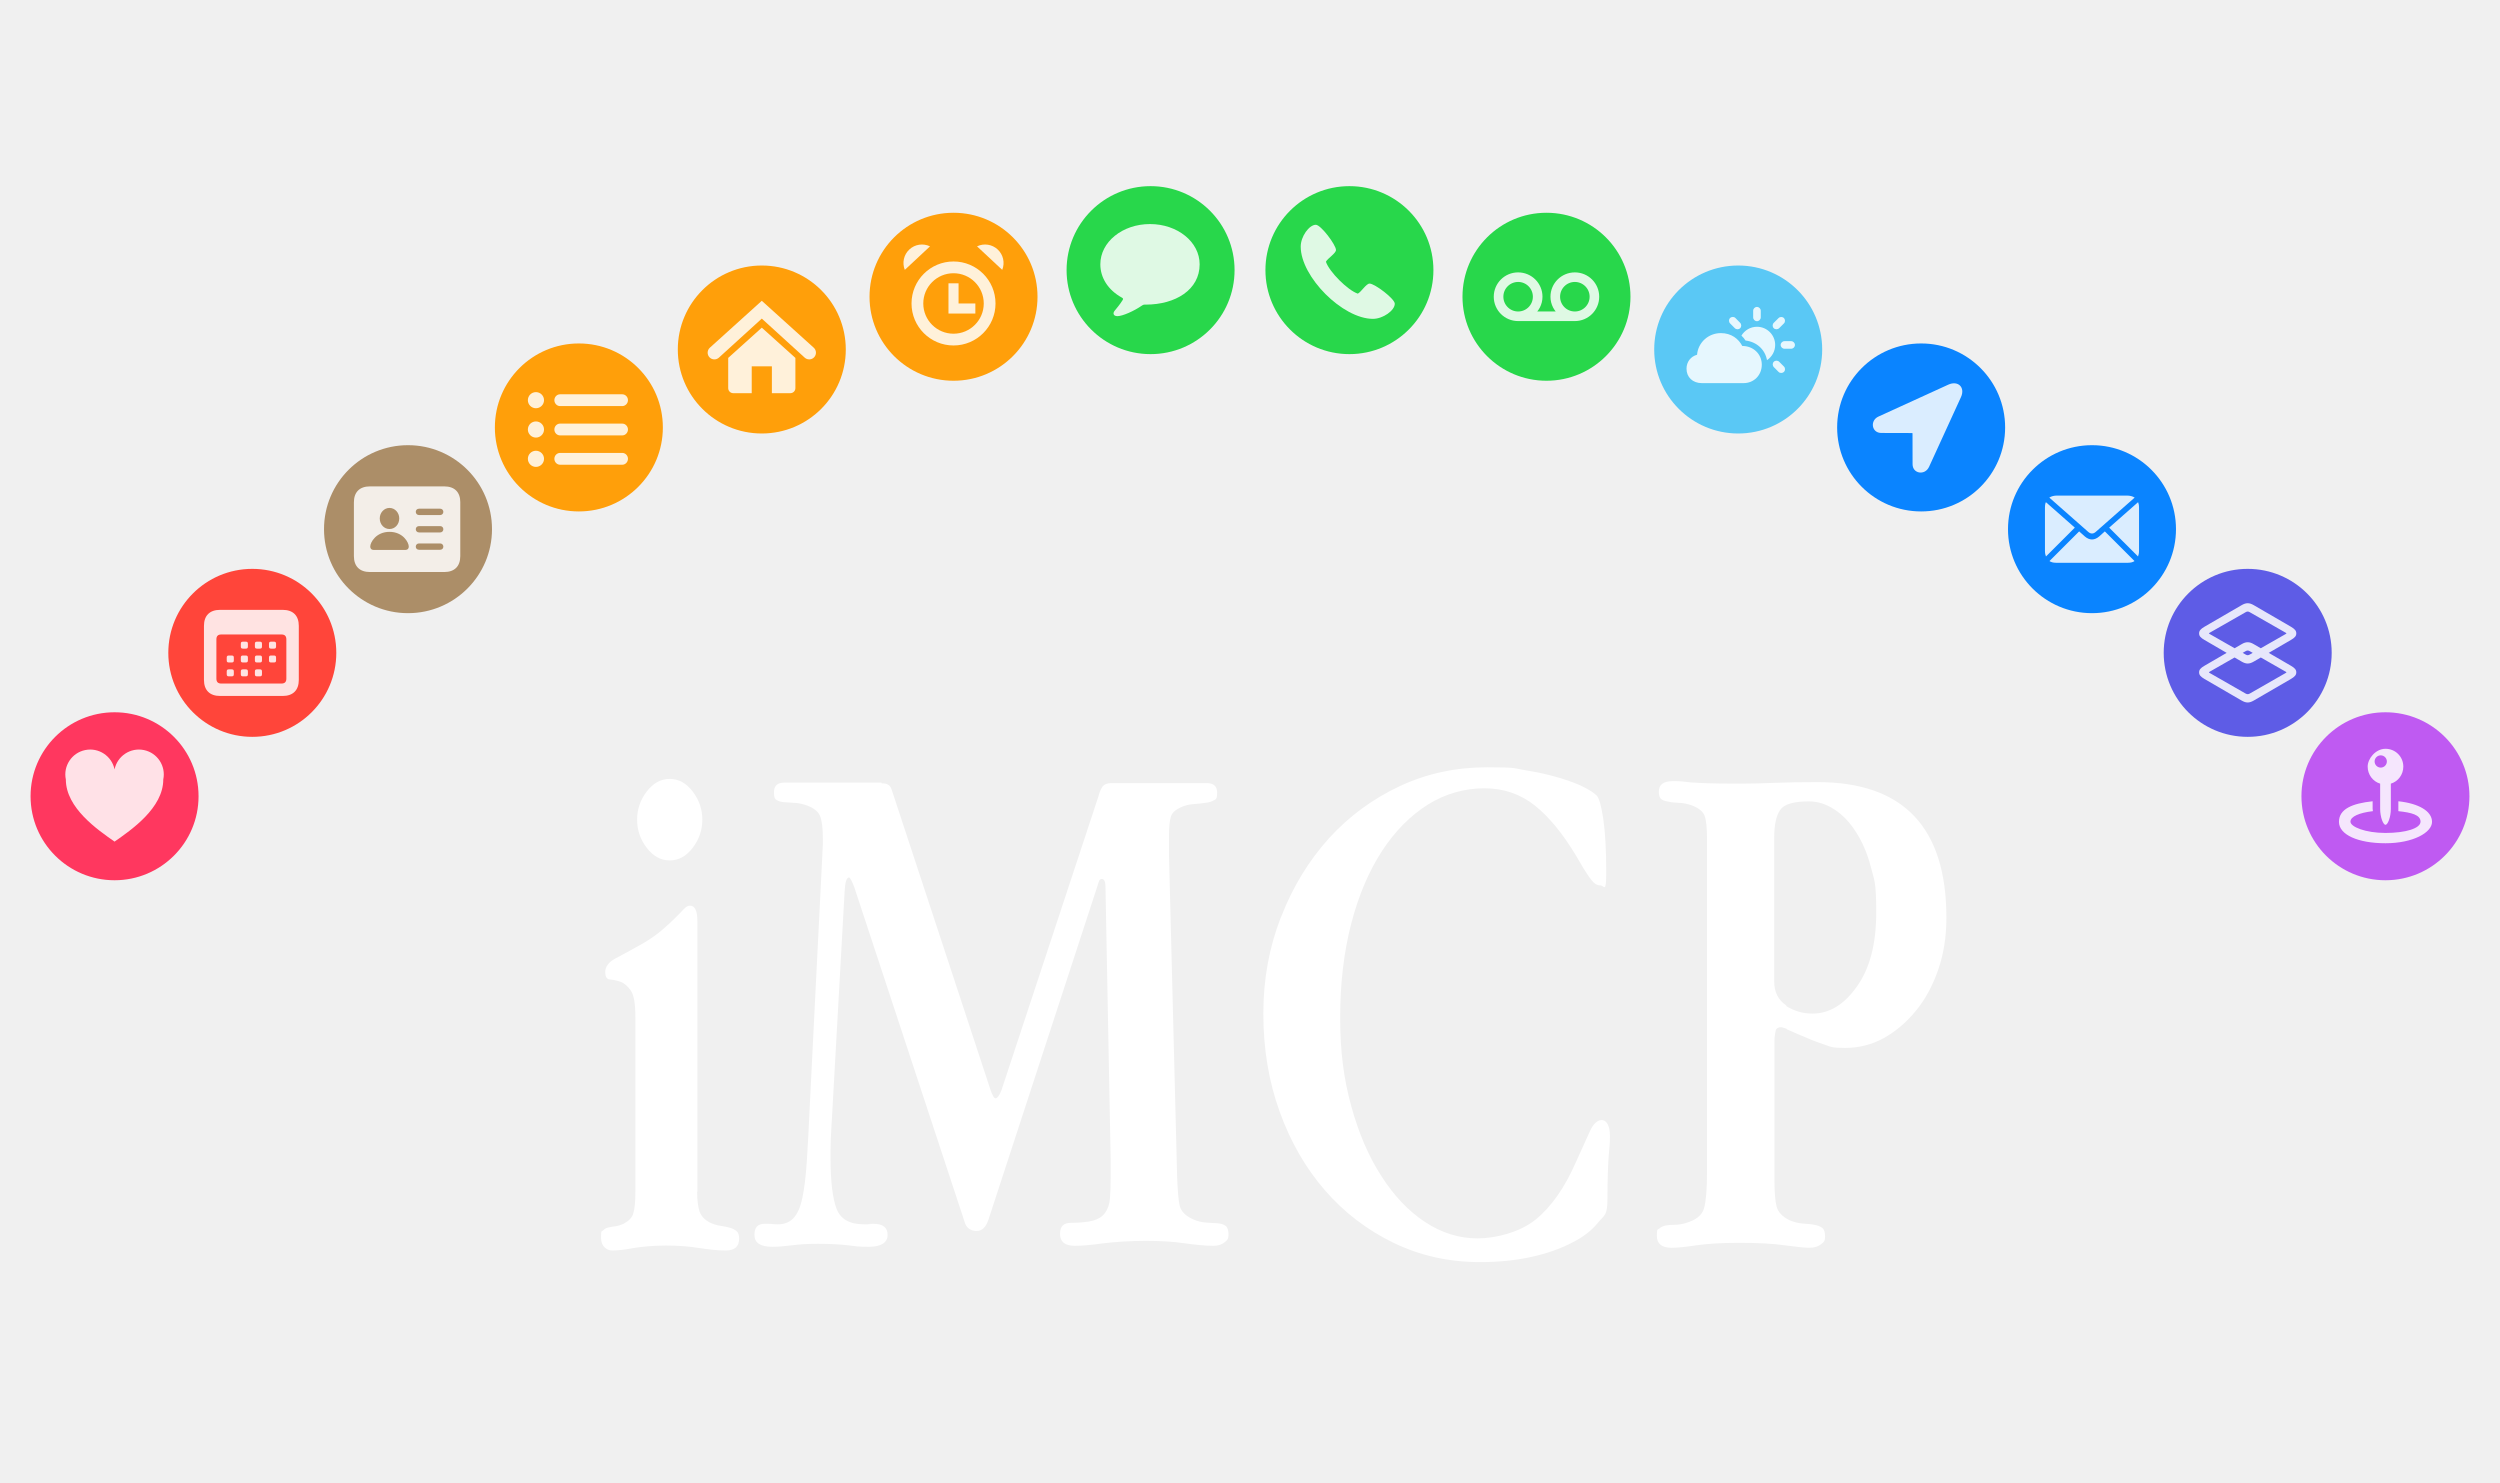
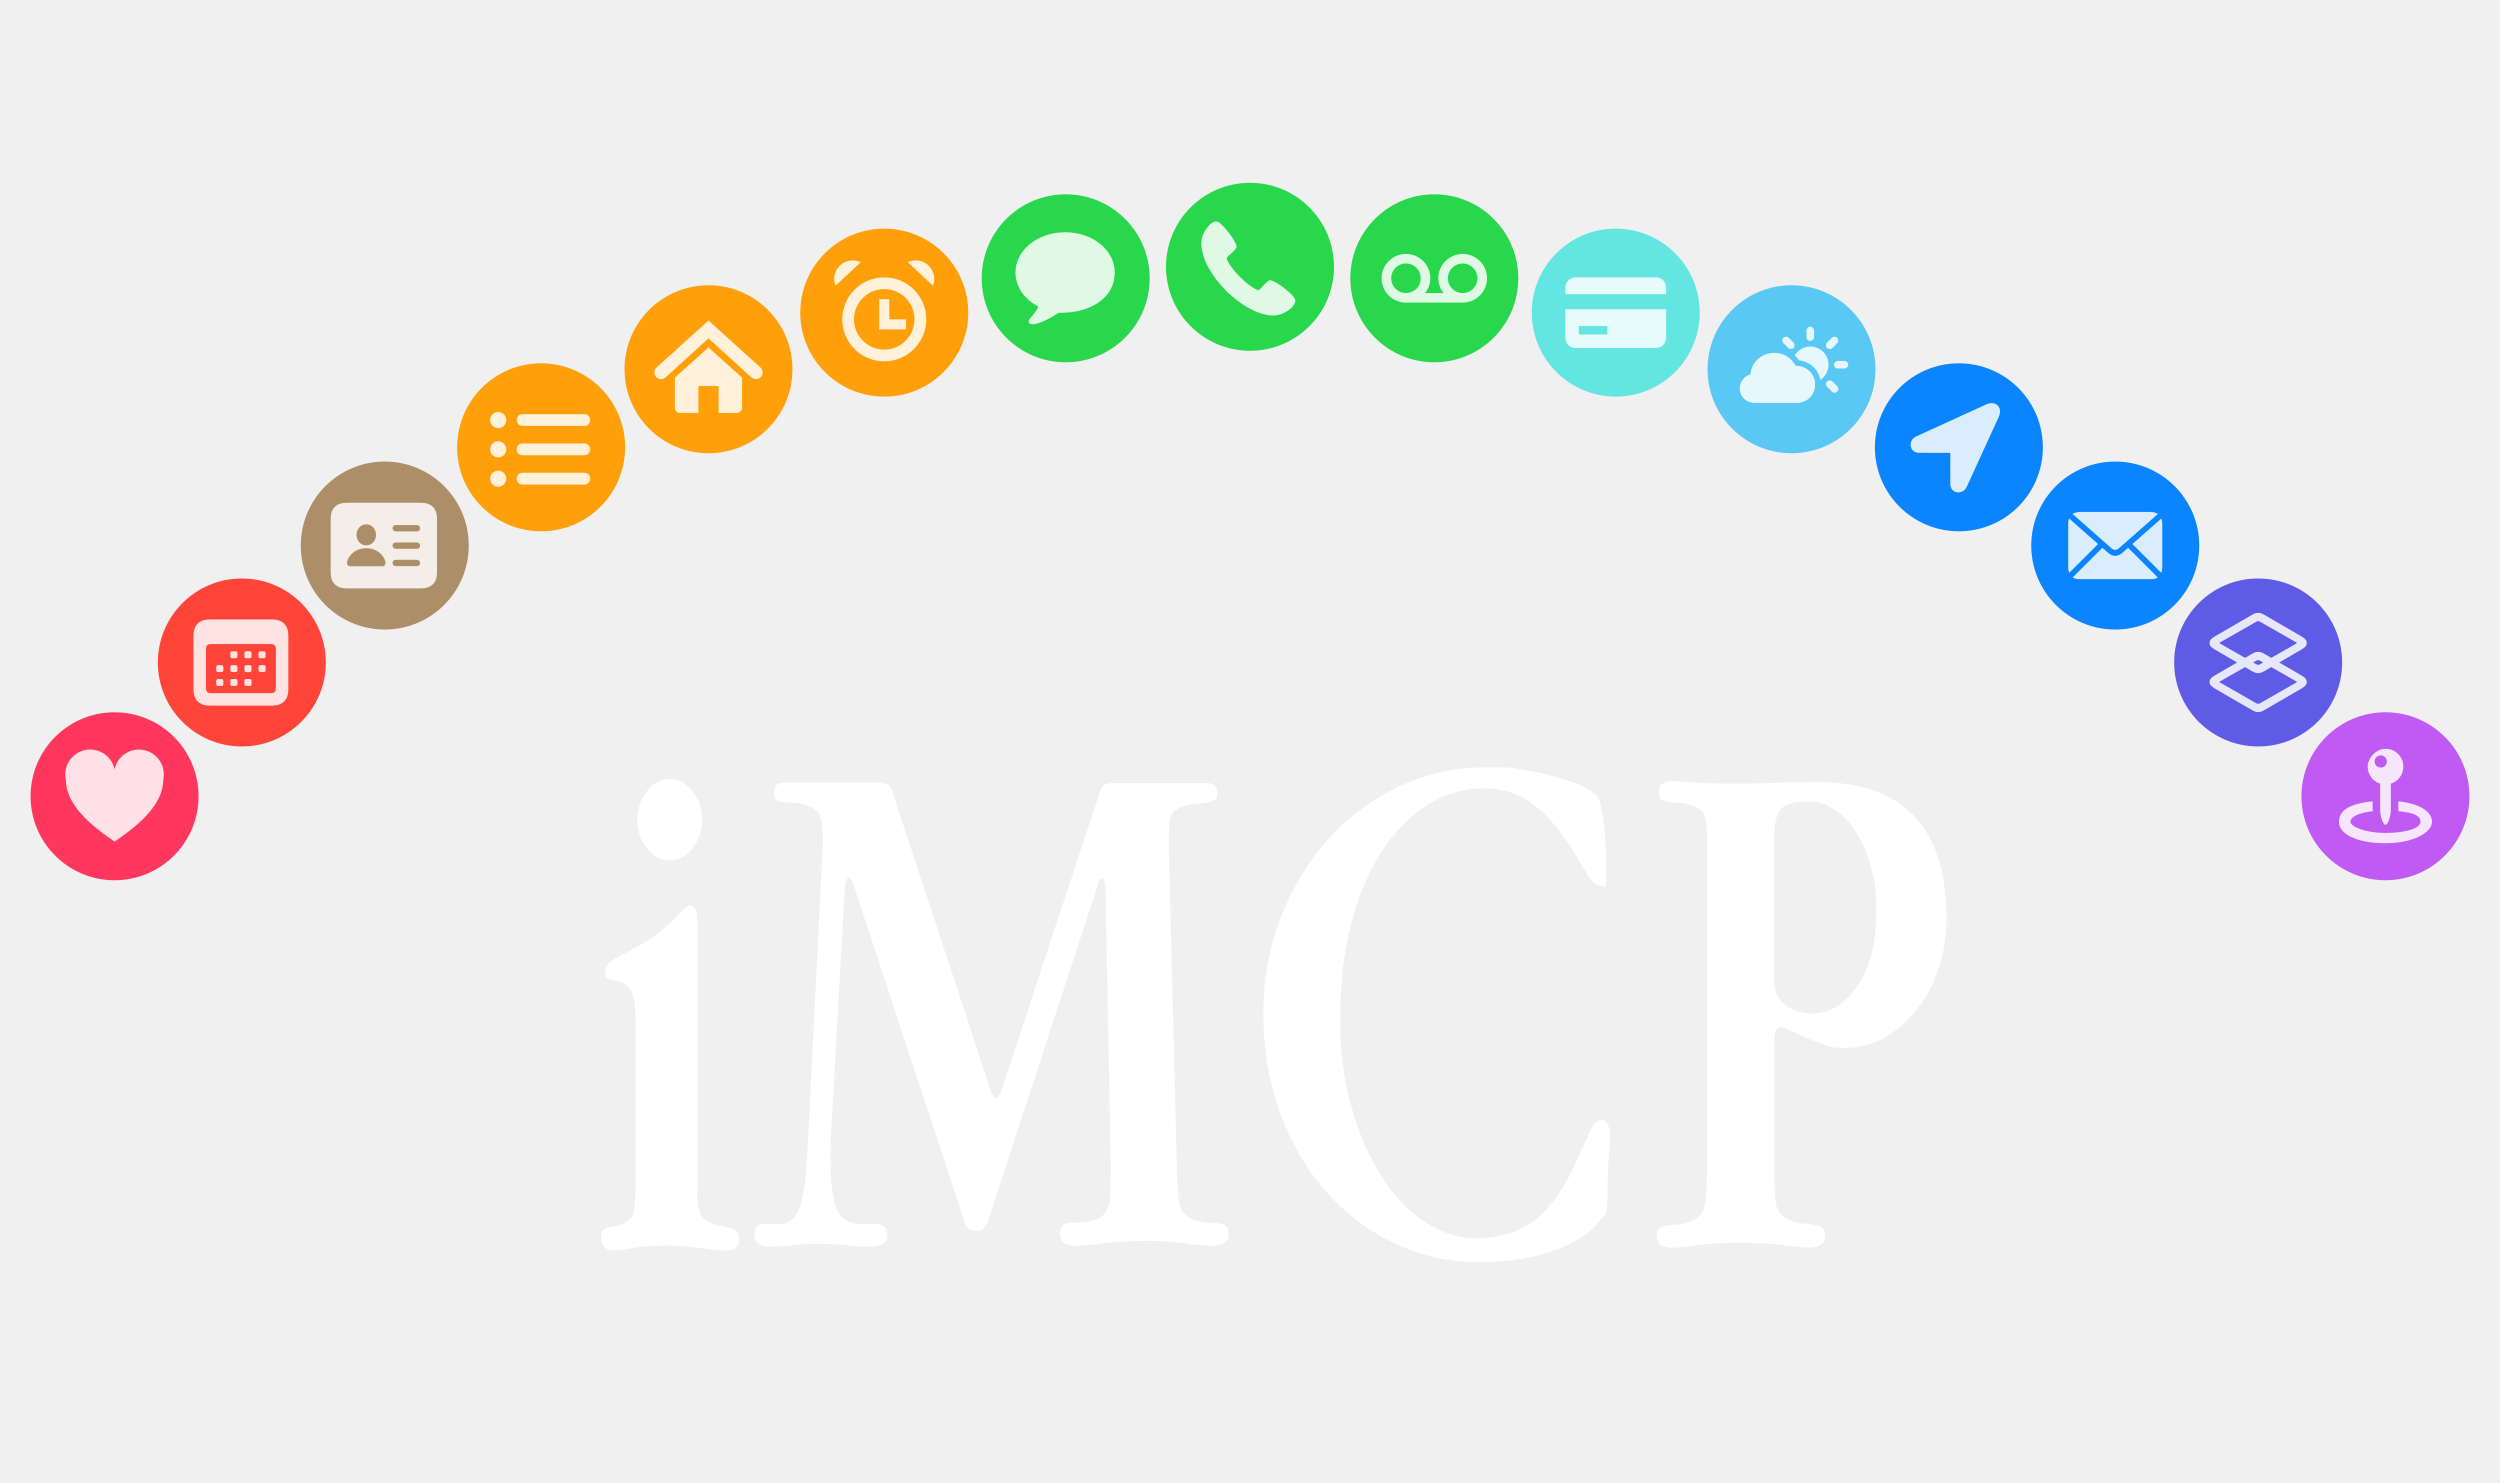
<svg xmlns="http://www.w3.org/2000/svg" viewBox="0 0 1012 600">
  <g fill="#fff">
    <path d="M282.2,482.4c0,3.6.4,6.3,1,8.1.7,1.8,2,3.2,3.8,4.2,1.6.8,3.1,1.3,4.6,1.5s2.8.5,3.9.8,2,.8,2.7,1.4,1,1.6,1,3c0,3.2-1.8,4.8-5.4,4.8s-6.6-.4-10.8-1c-4.2-.7-8.6-1-13.4-1s-9.5.4-13.1,1c-3.6.7-6.5,1-8.7,1s-4.5-1.7-4.5-5.1.2-2.4.8-3,1.2-1,2.1-1.2c.9-.2,1.9-.4,2.9-.5s2.1-.5,3.3-1c2.2-1.2,3.6-2.6,4-4.4.5-1.7.8-4.5.8-8.5v-70.8c0-5.4-.6-9-1.9-10.8s-2.7-3-4.2-3.5-2.9-.8-4.2-.9-1.9-1.1-1.9-3.1,1.4-4,4.1-5.4,6.5-3.5,11.5-6.3c3-1.8,5.5-3.6,7.6-5.4,2.1-1.8,3.8-3.4,5.2-4.8,1.4-1.4,2.5-2.5,3.4-3.5.9-.9,1.7-1.4,2.5-1.4,2,0,3,2.1,3,6.3v109.5ZM280.4,320.4c2.6,3.4,3.9,7.2,3.9,11.4s-1.3,8-3.9,11.4-5.7,5.1-9.3,5.1-6.7-1.7-9.3-5.1c-2.6-3.4-3.9-7.2-3.9-11.4s1.3-8,3.9-11.4,5.7-5.1,9.3-5.1,6.7,1.7,9.3,5.1Z" />
    <path d="M356.9,317.1c1,0,1.9.1,2.5.5.7.3,1.2,1,1.6,2.2l39.9,121.2c.8,2.4,1.5,3.6,2.1,3.6s1.6-1.1,2.4-3.3l39.3-119.1c.4-1.6,1-2.9,1.6-3.8.7-.9,1.9-1.4,3.5-1.4h38.7c2.8,0,4.2,1.3,4.2,3.9s-.5,2.6-1.4,3.1-2,.9-3.5,1c-1.4.2-3,.4-4.6.5-1.7.1-3.5.5-5.2,1.3-2.2,1-3.5,2.2-4,3.7-.5,1.5-.8,4.2-.8,8.2v7.1l3.3,130.5c.2,5.4.5,9.2,1,11.6.5,2.4,2.4,4.3,5.5,5.7,1.8.8,3.6,1.2,5.4,1.3s3.4.2,4.6.3c1.3.1,2.4.5,3.1,1,.8.6,1.2,1.8,1.2,3.6s-.5,2.2-1.6,3.1-2.6,1.4-4.6,1.4c-3.2,0-7-.4-11.5-1-4.5-.7-9.8-1-15.8-1s-12.4.4-17.2,1c-4.9.7-8.8,1-11.5,1-4,0-6-1.6-6-4.8s1.5-4.5,4.5-4.5,6.8-.3,8.9-.9c2.1-.6,3.7-1.6,4.8-3.1,1.1-1.5,1.8-3.4,2-5.8s.3-5.4.3-8.9v-6.9l-2.1-110.3c0-2.2-.5-3.3-1.5-3.3s-1.2,1-1.8,3l-44.1,135c-1,3-2.6,4.5-4.8,4.5s-4.2-1.2-4.8-3.6l-44.7-135.6c-1-2.6-1.7-3.9-2.1-3.9-1,0-1.6,1.9-1.8,5.7l-5.1,91.2c-.2,3.4-.4,6.5-.5,9.2-.1,2.8-.1,5.3-.1,7.5,0,9.3.8,16.1,2.4,20.4,1.6,4.3,5.3,6.4,11.1,6.4s1.2,0,1.8-.1c.6-.1,1.3-.1,2.1-.1,3.8,0,5.7,1.5,5.7,4.5s-2.5,4.8-7.5,4.8-5-.2-8.5-.6-7.5-.6-12.1-.6-7.5.2-10.6.6-5.8.6-8,.6c-4.8,0-7.2-1.6-7.2-4.8s1.4-4.5,4.2-4.5,2.2,0,3.1.1,1.6.1,2.2.1c2.6,0,4.7-.8,6.3-2.5,1.6-1.7,2.8-4.4,3.6-8.2.8-3.8,1.4-8.7,1.8-14.8s.8-13.5,1.2-22.5l5.1-101.9c0-.4,0-1.1.1-2.1s.1-2.3.1-3.9c0-4.6-.4-7.7-1.2-9.5-.8-1.8-2.6-3.2-5.4-4.2-1.8-.6-3.5-1-5.1-1-1.6-.1-3-.2-4.2-.3-1.2-.1-2.1-.4-2.9-.9s-1-1.5-1-3.1c0-2.6,1.4-3.9,4.2-3.9h39.3Z" />
    <path d="M518.7,370.9c4.7-12.1,11.2-22.6,19.3-31.6,8.2-9,17.8-16,28.7-21.1s22.7-7.6,35.2-7.6,10.6.4,15.6,1.2,9.5,1.8,13.5,3,7.3,2.4,9.9,3.7c2.6,1.3,4.4,2.5,5.4,3.5s1.9,4.1,2.7,9.5c.8,5.3,1.2,12.5,1.2,21.5s-.8,5.4-2.4,5.4-2.8-1-4.3-3.1-3.3-5-5.5-8.9c-5.4-9-11-15.8-16.8-20.4s-12.6-6.9-20.4-6.9-15.8,2.2-22.8,6.6c-7,4.4-13.2,10.6-18.5,18.7s-9.5,17.9-12.5,29.4-4.5,24.2-4.5,38.2,1.5,24.9,4.5,35.8,7,20.3,12.2,28.3c5.1,8,11,14.2,17.7,18.6s13.8,6.6,21.2,6.6,17.2-2.5,23.5-7.6,11.8-12.9,16.3-23.2c2.4-5.4,4.3-9.6,5.7-12.6s3-4.5,4.8-4.5,3.3,2.1,3.3,6.3-.2,4-.5,8.2-.5,10-.5,17.2-1.2,6.6-3.8,9.8-6,5.9-10.7,8.2c-4.6,2.4-10,4.3-16.3,5.7-6.3,1.4-13.2,2.1-20.8,2.1-12.6,0-24.2-2.6-35-7.8-10.7-5.2-20-12.3-27.8-21.3s-13.9-19.6-18.3-31.8c-4.4-12.2-6.6-25.4-6.6-39.6s2.4-27,7.1-39.1h0Z" />
    <path d="M723.1,416.4c-1.2-.4-1.9-.6-2.1-.6-1.2,0-2,.5-2.2,1.4s-.5,2.4-.5,4.4v55.9c0,5.2.3,8.9.9,11,.6,2.2,2.3,4,5.1,5.4,1.8.8,3.6,1.2,5.4,1.4,1.8.1,3.3.2,4.7.5,1.3.2,2.3.6,3.2,1.2.8.6,1.2,1.8,1.2,3.6s-.5,2.2-1.7,3.1c-1.1.9-2.7,1.4-4.7,1.4s-5.3-.4-10-1c-4.7-.7-10.8-1-18.5-1s-12.8.4-17.2,1c-4.5.7-7.8,1-10,1-4,0-6-1.6-6-4.8s.3-2.4,1-3,1.5-1,2.5-1.2,2.2-.3,3.6-.3,2.8-.2,4.2-.6c4.4-1.2,7-3.2,7.8-6.1.8-2.9,1.2-7.7,1.2-14.5v-135.1c0-4.4-.3-7.5-1-9.3-.7-1.8-2.5-3.2-5.2-4.2-1.8-.6-3.5-1-5.2-1-1.7-.1-3.2-.2-4.3-.5-1.2-.2-2.2-.5-2.8-1-.7-.5-1-1.5-1-3.1,0-2.8,1.9-4.2,5.7-4.2s3.2.1,7,.5c3.9.3,9.5.5,16.7.5h4.8c3.4,0,7.6-.1,12.6-.3,5-.2,10.8-.3,17.4-.3,34.8,0,52.2,18.3,52.2,54.9c0,7.8-1.1,14.6-3.3,21s-5.2,12-9,16.6c-3.8,4.7-8.2,8.4-13,11.1-4.9,2.7-10.2,4-15.8,4s-5.7-.5-8.7-1.5-6.3-2.3-9.9-3.9l-4.8-2.1h0ZM723,407.2c3.3,2.1,6.8,3.1,10.7,3.1,6.8,0,12.8-3.6,18-11,5.2-7.3,7.8-17.2,7.8-29.9s-.8-13-2.2-18.5-3.5-10.2-6-14.1-5.4-7-8.7-9.1c-3.3-2.2-6.8-3.3-10.3-3.3-6.2,0-10.1,1.1-11.7,3.5-1.6,2.3-2.4,6-2.4,11.2v58.2c0,4.4,1.7,7.6,5,9.8Z" />
  </g>
  <svg viewBox="0 0 100 100" x="12.373" y="288.327" width="68" height="68">
    <circle fill="#ff375f" cx="50" cy="50" r="50" />
    <path fill="#fff" opacity=".85" d="M50,77C40,70 21,57 21,40a14.5,14.5 0 0 1 29-6a14.5,14.5 0 0 1 29,6C79,57 60,70 50,77Z" />
  </svg>
-   <svg version="1.1" viewBox="0 0 100 100" x="68.133" y="230.276" width="68" height="68">
+   <svg version="1.1" viewBox="0 0 100 100" x="63.896" y="234.169" width="68" height="68">
    <circle fill="#ff453a" cx="50" cy="50" r="50" />
    <g fill="#fff" fill-opacity="0.85">
      <path d="M30.83,75.66h37.23c6.18,0,9.62-3.42,9.62-9.56v-32.15c0-6.14-3.44-9.55-9.62-9.55H30.83c-6.17,0-9.61,3.4-9.61,9.55v32.15c0,6.15,3.44,9.56,9.61,9.56ZM31.52,68.27c-1.92,0-2.9-.9-2.9-2.94v-23.34c0-2.03.99-2.93,2.9-2.93h35.83c1.91,0,2.92.89,2.92,2.93v23.34c0,2.05-1.01,2.94-2.92,2.94H31.52ZM44.49,47.49h1.55c1,0,1.34-.31,1.34-1.3v-1.55c0-.99-.34-1.3-1.34-1.3h-1.55c-.99,0-1.33.31-1.33,1.3v1.55c0,.99.34,1.3,1.33,1.3ZM52.86,47.49h1.57c.99,0,1.33-.31,1.33-1.3v-1.55c0-.99-.34-1.3-1.33-1.3h-1.57c-.98,0-1.32.31-1.32,1.3v1.55c0,.99.34,1.3,1.32,1.3ZM61.25,47.49h1.57c.98,0,1.32-.31,1.32-1.3v-1.55c0-.99-.35-1.3-1.32-1.3h-1.57c-.98,0-1.32.31-1.32,1.3v1.55c0,.99.35,1.3,1.32,1.3ZM36.11,55.73h1.57c.98,0,1.32-.31,1.32-1.28v-1.57c0-.99-.35-1.3-1.32-1.3h-1.57c-.98,0-1.34.31-1.34,1.3v1.57c0,.98.36,1.28,1.34,1.28ZM44.49,55.73h1.55c1,0,1.34-.31,1.34-1.28v-1.57c0-.99-.34-1.3-1.34-1.3h-1.55c-.99,0-1.33.31-1.33,1.3v1.57c0,.98.34,1.28,1.33,1.28ZM52.86,55.73h1.57c.99,0,1.33-.31,1.33-1.28v-1.57c0-.99-.34-1.3-1.33-1.3h-1.57c-.98,0-1.32.31-1.32,1.3v1.57c0,.98.34,1.28,1.32,1.28ZM61.25,55.73h1.57c.98,0,1.32-.31,1.32-1.28v-1.57c0-.99-.35-1.3-1.32-1.3h-1.57c-.98,0-1.32.31-1.32,1.3v1.57c0,.98.35,1.28,1.32,1.28ZM36.11,63.99h1.57c.98,0,1.32-.32,1.32-1.3v-1.57c0-.99-.35-1.3-1.32-1.3h-1.57c-.98,0-1.34.31-1.34,1.3v1.57c0,.98.36,1.3,1.34,1.3ZM44.49,63.99h1.55c1,0,1.34-.32,1.34-1.3v-1.57c0-.99-.34-1.3-1.34-1.3h-1.55c-.99,0-1.33.31-1.33,1.3v1.57c0,.98.34,1.3,1.33,1.3ZM52.86,63.99h1.57c.99,0,1.33-.32,1.33-1.3v-1.57c0-.99-.34-1.3-1.33-1.3h-1.57c-.98,0-1.32.31-1.32,1.3v1.57c0,.98.34,1.3,1.32,1.3Z" />
    </g>
  </svg>
-   <svg version="1.1" viewBox="0 0 100 100" x="131.161" y="180.210" width="68" height="68">
+   <svg version="1.1" viewBox="0 0 100 100" x="121.754" y="186.837" width="68" height="68">
    <circle fill="#ac8e68" cx="50" cy="50" r="50" />
    <g fill="#fff" fill-opacity="0.85">
      <path class="st1" d="M81.12,34.03v31.97c0,6.1-3.41,9.51-9.57,9.51H27.35c-6.14,0-9.56-3.4-9.56-9.51v-31.97c0-6.11,3.42-9.5,9.56-9.5h44.21c6.16,0,9.57,3.39,9.57,9.5ZM27.52,60.35c0,1.1.64,1.99,1.84,1.99h19.25c1.22,0,1.85-.89,1.85-1.99,0-2.48-3.49-8.76-11.47-8.76s-11.47,6.27-11.47,8.76ZM56.53,58.49c-1.11,0-1.91.84-1.91,1.91s.8,1.86,1.91,1.86h12.64c1.07,0,1.87-.8,1.87-1.86s-.8-1.91-1.87-1.91h-12.64ZM56.53,48.17c-1.11,0-1.91.82-1.91,1.86s.8,1.91,1.91,1.91h12.64c1.07,0,1.87-.84,1.87-1.91s-.8-1.86-1.87-1.86h-12.64ZM33.18,43.58c0,3.62,2.61,6.33,5.8,6.33,3.21,0,5.81-2.71,5.81-6.33,0-3.41-2.6-6.23-5.81-6.23s-5.8,2.82-5.8,6.23ZM56.53,37.81c-1.11,0-1.91.82-1.91,1.87s.8,1.91,1.91,1.91h12.64c1.07,0,1.87-.84,1.87-1.91s-.8-1.87-1.87-1.87h-12.64Z" />
    </g>
  </svg>
-   <svg version="1.1" viewBox="0 0 100 100" x="200.324" y="139.031" width="68" height="68">
+   <svg version="1.1" viewBox="0 0 100 100" x="185.048" y="147.067" width="68" height="68">
    <circle fill="#ff9f0a" cx="50" cy="50" r="50" />
    <g fill="#fff" fill-opacity=".85">
      <path d="M38.83,72.2h36.98c1.91,0,3.42-1.64,3.42-3.53s-1.48-3.51-3.42-3.51h-36.98c-1.92,0-3.41,1.62-3.41,3.51s1.51,3.53,3.41,3.53Z" />
      <path d="M24.44,73.49c2.65,0,4.82-2.17,4.82-4.82s-2.17-4.8-4.82-4.8-4.8,2.15-4.8,4.8,2.17,4.82,4.8,4.82Z" />
      <path d="M38.83,54.74h36.98c1.91,0,3.42-1.64,3.42-3.51s-1.48-3.52-3.42-3.52h-36.98c-1.92,0-3.41,1.62-3.41,3.52s1.51,3.51,3.41,3.51Z" />
      <path d="M24.44,56.04c2.65,0,4.82-2.17,4.82-4.82s-2.17-4.8-4.82-4.8-4.8,2.15-4.8,4.8,2.17,4.82,4.8,4.82Z" />
      <path d="M38.83,37.29h36.98c1.91,0,3.42-1.64,3.42-3.52s-1.48-3.51-3.42-3.51h-36.98c-1.92,0-3.41,1.62-3.41,3.51s1.51,3.52,3.41,3.52Z" />
      <path d="M24.44,38.57c2.65,0,4.82-2.15,4.82-4.8s-2.17-4.8-4.82-4.8-4.8,2.15-4.8,4.8,2.17,4.8,4.8,4.8Z" />
    </g>
  </svg>
-   <svg viewBox="0 0 100 100" x="274.376" y="107.480" width="68" height="68">
+   <svg viewBox="0 0 100 100" x="252.795" y="115.476" width="68" height="68">
    <circle fill="#ff9f0a" cx="50" cy="50" r="50" />
    <g fill="#fff" opacity=".85">
      <path d="M50,21 81,49a4,4 0 0 1-5.4,5.9L50,31.6 24.4,54.9A4,4 0 0 1 19,49Z" />
      <path fill-rule="evenodd" d="M50,37 70,55V73a3,3 0 0 1-3,3H33a3,3 0 0 1-3-3V55ZM44,60h12v16H44Z" />
    </g>
  </svg>
-   <svg viewBox="0 0 100 100" x="351.985" y="86.126" width="68" height="68">
+   <svg viewBox="0 0 100 100" x="323.946" y="92.554" width="68" height="68">
    <circle fill="#ff9f0a" cx="50" cy="50" r="50" />
    <g fill="#fff" opacity=".85">
      <path fill-rule="evenodd" d="M50,29a25,25 0 1 1 0,50a25,25 0 1 1 0-50ZM50,36a18,18 0 1 0 0,36a18,18 0 1 0 0-36Z" />
      <path d="M47,42h6v12h10v6H47Z" />
      <path d="M21,34a11,11 0 0 1 15-14ZM79,34a11,11 0 0 0-15-14Z" />
    </g>
  </svg>
-   <svg viewBox="0 0 100 100" x="431.753" y="75.351" width="68" height="68">
+   <svg viewBox="0 0 100 100" x="397.394" y="78.656" width="68" height="68">
    <circle fill="#28d74b" cx="50" cy="50" r="50" />
    <g fill="#fff" fill-opacity="0.85">
      <path d="M30.19,77.4c3.04,0,9.82-2.94,14.79-6.39.59-.4,1.01-.5,1.53-.5.3.01.53.02.7.02,17.63-.04,32-8.83,32-23.99,0-13.3-13.15-23.97-29.56-23.97s-29.56,10.67-29.56,23.97c0,7.9,4.52,15.26,12.9,19.86.63.34.75.71.46,1.29-1.56,2.6-3.8,5.19-4.83,6.48-1.36,1.68-.56,3.21,1.57,3.21Z" />
    </g>
  </svg>
-   <svg viewBox="0 0 100 100" x="512.247" y="75.351" width="68" height="68">
+   <svg viewBox="0 0 100 100" x="472.000" y="74.000" width="68" height="68">
    <circle fill="#28d74b" cx="50" cy="50" r="50" />
    <g fill="#fff" fill-opacity="0.85">
      <path d="M30,23c-4,0-9,7-9,13,0,18,25,43,43,43,6,0,13-5,13-9,0-3-12-12-15-12-2,0-5,5-7,6-6-2-17-13-19-19,1-2,6-5,6-7,0-3-9-15-12-15Z" />
    </g>
  </svg>
-   <svg viewBox="0 0 100 100" x="592.015" y="86.126" width="68" height="68">
+   <svg viewBox="0 0 100 100" x="546.606" y="78.656" width="68" height="68">
    <circle fill="#28d74b" cx="50" cy="50" r="50" />
    <g fill="#fff" stroke="#fff" stroke-width="22" stroke-linejoin="round" opacity="0.85">
      <path transform="translate(20.000 36.882) scale(0.12596)" d="M1.06581e-14 104.043C1.06581e-14 161.656 46.572 208.086 104.043 208.086L372.297 208.086C429.839 208.086 476.341 161.585 476.341 104.043C476.341 46.431 429.768 0 372.297 0C314.685 0 268.048 46.502 268.048 104.043C268.048 137.03 284.031 166.78 309.472 184.8L166.868 184.8C192.309 166.78 208.292 137.03 208.292 104.043C208.292 46.431 161.72 0 104.043 0C46.502 0 1.06581e-14 46.502 1.06581e-14 104.043ZM23.421 103.908C23.421 59.335 59.605 23.151 104.178 23.151C148.752 23.151 184.865 59.335 184.865 103.908C184.865 148.617 148.752 184.8 104.178 184.8C59.605 184.8 23.421 148.617 23.421 103.908ZM291.476 103.908C291.476 59.335 327.589 23.151 372.162 23.151C416.736 23.151 453.055 59.335 453.055 103.908C453.055 148.617 416.736 184.8 372.162 184.8C327.589 184.8 291.476 148.617 291.476 103.908Z" />
    </g>
  </svg>
-   <svg version="1.1" viewBox="0 0 100 100" x="669.624" y="107.480" width="68" height="68">
+   <svg viewBox="0 0 100 100" x="620.054" y="92.554" width="68" height="68">
+     <circle fill="#63e6e2" cx="50" cy="50" r="50" />
+     <g fill="#fff" opacity=".85">
+       <path fill-rule="evenodd" d="M26,29H74a6,6 0 0 1 6,6V65a6,6 0 0 1-6,6H26a6,6 0 0 1-6-6V35a6,6 0 0 1 6-6ZM20,39V48H80V39ZM28,58v5H45v-5Z" />
+     </g>
+   </svg>
+   <svg version="1.1" viewBox="0 0 100 100" x="691.205" y="115.476" width="68" height="68">
    <circle fill="#5ac8f5" cx="50" cy="50" r="50" />
    <g fill="#fff" fill-opacity=".85">
      <path d="M74.42,57.32l2.79,2.8c.88.88.9,2.32.02,3.18-.87.87-2.36.91-3.21.02l-2.8-2.82c-.87-.91-.9-2.34-.02-3.21.87-.87,2.32-.86,3.21.02ZM72.01,47.29c0,3.77-1.94,7.1-4.87,9.04-1.12-6.3-6.15-10.91-12.76-11.67-.7-1.05-1.51-2.04-2.45-2.94,1.89-3.15,5.34-5.26,9.26-5.26,5.95,0,10.82,4.87,10.82,10.84ZM83.77,47.3c0,1.24-1.03,2.24-2.27,2.24h-3.94c-1.23,0-2.29-.99-2.29-2.24s1.06-2.27,2.29-2.27h3.94c1.24,0,2.27,1.03,2.27,2.27ZM77.2,31.29c.87.87.88,2.34-.01,3.21l-2.8,2.79c-.88.87-2.35.89-3.23.03-.87-.87-.87-2.35.03-3.22l2.81-2.79c.89-.89,2.33-.89,3.21-.03ZM48.37,31.28l2.78,2.82c.86.89.88,2.34.02,3.21-.87.87-2.32.86-3.22-.04l-2.78-2.81c-.86-.86-.89-2.31-.02-3.19.87-.87,2.37-.88,3.22,0ZM63.43,26.92v3.95c0,1.24-1.03,2.28-2.27,2.28s-2.25-1.05-2.25-2.28v-3.95c0-1.24,1.03-2.27,2.25-2.27s2.27,1.04,2.27,2.27Z" />
      <path d="M28.42,70.01h24.81c6.15,0,10.81-4.74,10.81-10.97s-4.91-11.15-11.61-11.15c-2.24-4.2-6.41-7.65-12.77-7.65-7.41,0-13.54,5.56-14.15,12.88-3.78,1.03-6.28,4.25-6.28,8.31,0,5.07,3.69,8.59,9.19,8.59Z" />
    </g>
  </svg>
-   <svg version="1.1" viewBox="0 0 100 100" x="743.676" y="139.031" width="68" height="68">
+   <svg version="1.1" viewBox="0 0 100 100" x="758.952" y="147.067" width="68" height="68">
    <circle fill="#0a84ff" cx="50" cy="50" r="50" />
    <g fill="#fff" fill-opacity="0.85">
      <path d="M26.24,53.28l18.31.05c.23,0,.32.09.32.31l.03,18.25c0,5.68,7.4,6.9,9.84,1.51l18.98-41.47c2.65-5.85-1.77-10.03-7.54-7.41l-41.58,19c-5.21,2.36-4.09,9.75,1.64,9.76Z" />
    </g>
  </svg>
-   <svg viewBox="0 0 100 100" x="812.839" y="180.210" width="68" height="68">
+   <svg viewBox="0 0 100 100" x="822.246" y="186.837" width="68" height="68">
    <circle fill="#0a84ff" cx="50" cy="50" r="50" />
    <g fill="#fff" fill-opacity="0.85">
      <path d="M49.99 52.58Q48.85 52.58 47.76 51.62L24.58 31.2Q26.43 30 29.29 30H70.71Q73.57 30 75.4 31.2L52.22 51.62Q51.15 52.58 49.99 52.58ZM22.6 66.25Q22.32 65.6 22.16 64.76Q22 63.92 22 62.81V37.19Q22 35.98 22.17 35.12Q22.35 34.27 22.56 33.92L39.78 49.09ZM28.59 70Q27.31 70 26.33 69.73Q25.34 69.45 24.69 68.98L42.35 51.32L45.74 54.34Q46.76 55.22 47.83 55.67Q48.9 56.13 49.99 56.13Q51.08 56.13 52.16 55.67Q53.24 55.22 54.26 54.34L57.65 51.32L75.31 68.98Q74.66 69.45 73.67 69.73Q72.69 70 71.41 70ZM77.4 66.25 60.22 49.09 77.44 33.92Q77.63 34.27 77.81 35.12Q78 35.98 78 37.19V62.81Q78 63.92 77.83 64.76Q77.65 65.6 77.4 66.25Z" />
    </g>
  </svg>
-   <svg viewBox="0 0 100 100" x="875.867" y="230.276" width="68" height="68">
+   <svg viewBox="0 0 100 100" x="880.104" y="234.169" width="68" height="68">
    <circle fill="#5e5ce6" cx="50" cy="50" r="50" />
    <g fill="#fff" fill-opacity="0.85" transform="translate(50 50) scale(0.58) translate(-62.33895 34.1361)">
      <path d="M62.334 16.811C64.314 16.811 66.211 16.168 68.574 14.81L106.744-7.354C110.703-9.686 112.217-11.448 112.217-14.144C112.217-16.778 110.703-18.593 106.744-20.873L68.574-43.047C66.211-44.446 64.314-45.038 62.334-45.038C60.364-45.038 58.467-44.446 56.104-43.047L17.935-20.873C13.975-18.593 12.461-16.778 12.461-14.144C12.461-11.448 13.975-9.686 17.935-7.354L56.104 14.81C58.467 16.168 60.364 16.811 62.334 16.811ZM62.334 8.274C61.628 8.274 61.006 8.087 60.187 7.621L23.031-13.653C22.78-13.758 22.655-13.873 22.655-14.144C22.655-14.353 22.78-14.468 23.031-14.625L60.187-35.847C61.006-36.314 61.628-36.552 62.334-36.552C63.039-36.552 63.672-36.314 64.491-35.847L101.648-14.625C101.898-14.468 102.023-14.353 102.023-14.144C102.023-13.873 101.898-13.758 101.648-13.653L64.491 7.621C63.672 8.087 63.039 8.274 62.334 8.274ZM62.334-23.183C64.314-23.183 66.211-23.816 68.574-25.174L106.744-47.399C110.703-49.68 112.217-51.442 112.217-54.128C112.217-56.824 110.703-58.576 106.744-60.919L68.574-83.082C66.211-84.44 64.314-85.083 62.334-85.083C60.364-85.083 58.467-84.44 56.104-83.082L17.935-60.919C13.975-58.576 12.461-56.824 12.461-54.128C12.461-51.442 13.975-49.68 17.935-47.399L56.104-25.174C58.467-23.816 60.364-23.183 62.334-23.183ZM62.334-31.72C61.628-31.72 61.006-31.959 60.187-32.425L23.031-53.648C22.78-53.752 22.655-53.919 22.655-54.128C22.655-54.389 22.78-54.514 23.031-54.619L60.187-75.841C61.006-76.308 61.628-76.546 62.334-76.546C63.039-76.546 63.672-76.308 64.491-75.841L101.648-54.619C101.898-54.514 102.023-54.389 102.023-54.128C102.023-53.919 101.898-53.752 101.648-53.648L64.491-32.425C63.672-31.959 63.039-31.72 62.334-31.72Z" />
    </g>
  </svg>
  <svg version="1.1" viewBox="0 0 100 100" x="931.627" y="288.327" width="68" height="68">
    <circle fill="#bf5af2" cx="50" cy="50" r="50" />
    <g fill="#fff" fill-opacity="0.85">
      <path d="M42.49,57.93v.94c-8.01.94-13.32,3.18-13.32,6.25s8.84,6.72,20.86,6.72,20.86-2.71,20.86-6.72-5.3-5.42-13.2-6.25v-5.89c12.14,1.3,20.04,5.89,20.04,12.26s-11.31,12.73-27.7,12.73-27.7-5.07-27.7-12.73,7.9-10.96,20.04-12.26v4.95h.12Z" />
      <path d="M60.64,32.35c0,4.71-3.06,8.84-7.43,10.14v14.97c0,5.19-1.89,9.55-3.18,9.55s-3.18-4.36-3.18-9.55v-14.97c-4.36-1.3-7.43-5.42-7.43-10.14s4.71-10.61,10.61-10.61,10.61,4.71,10.61,10.61ZM43.55,29.29c0,2,1.65,3.65,3.65,3.65s3.65-1.65,3.65-3.65-1.65-3.65-3.65-3.65-3.65,1.65-3.65,3.65h0Z" />
    </g>
  </svg>
</svg>
